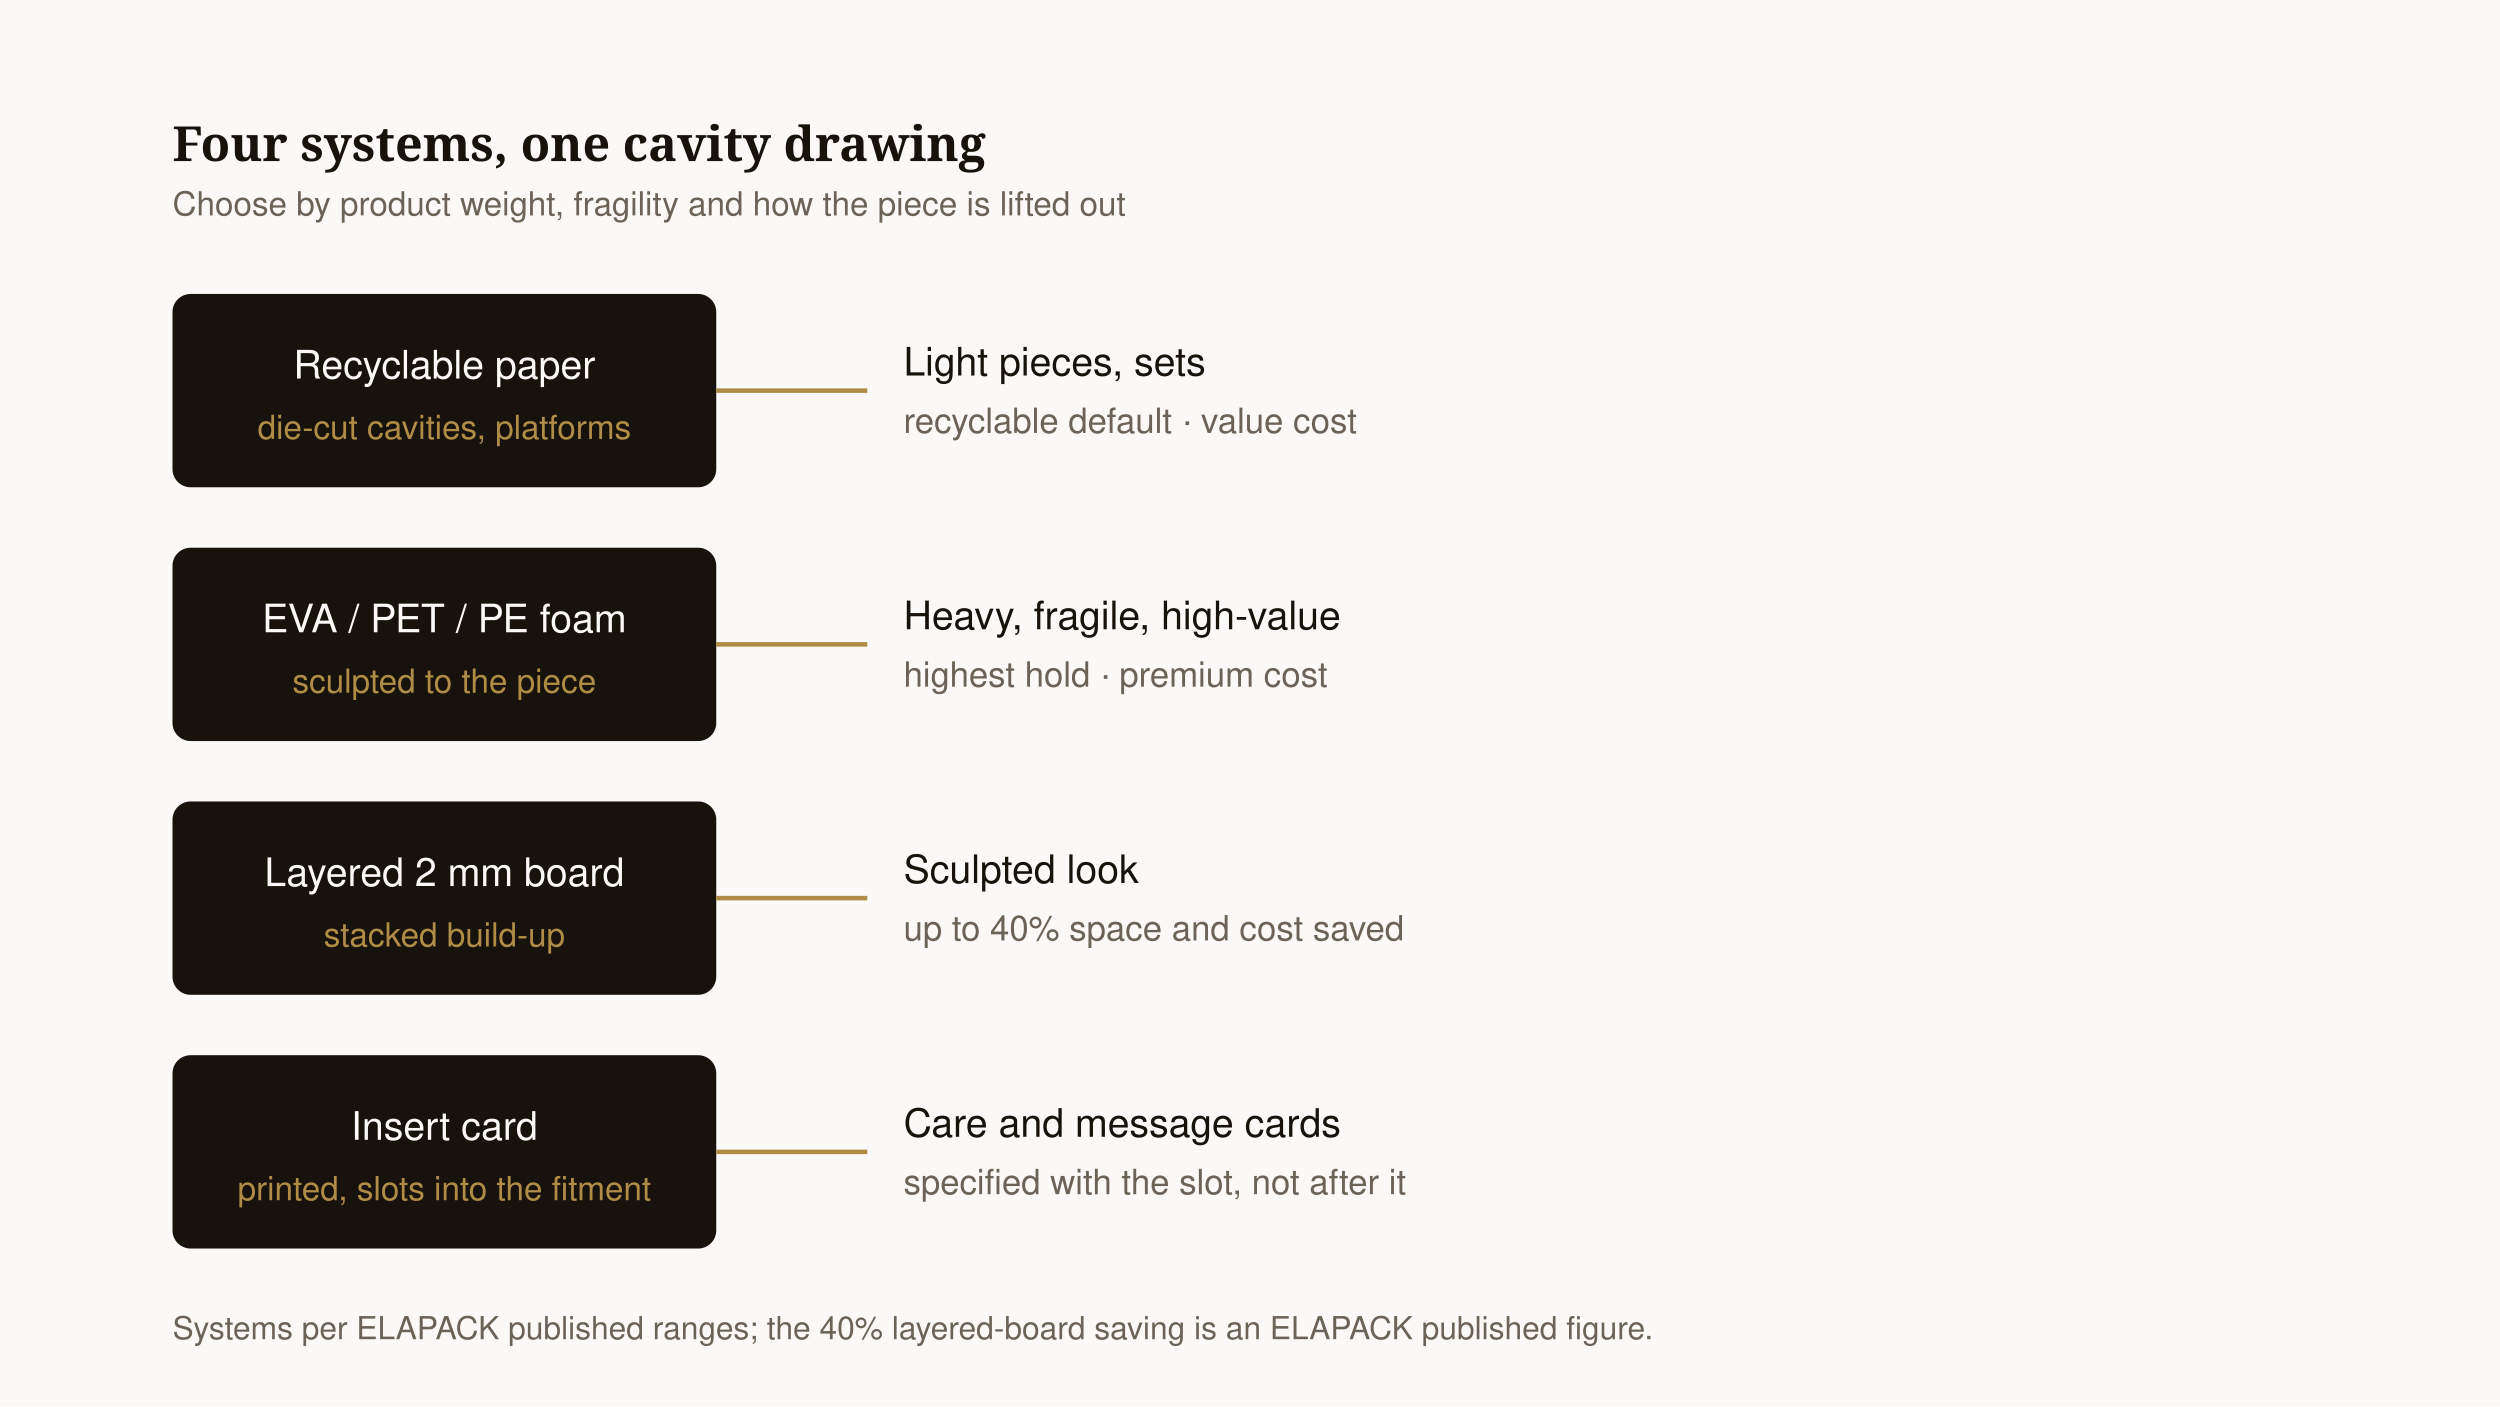
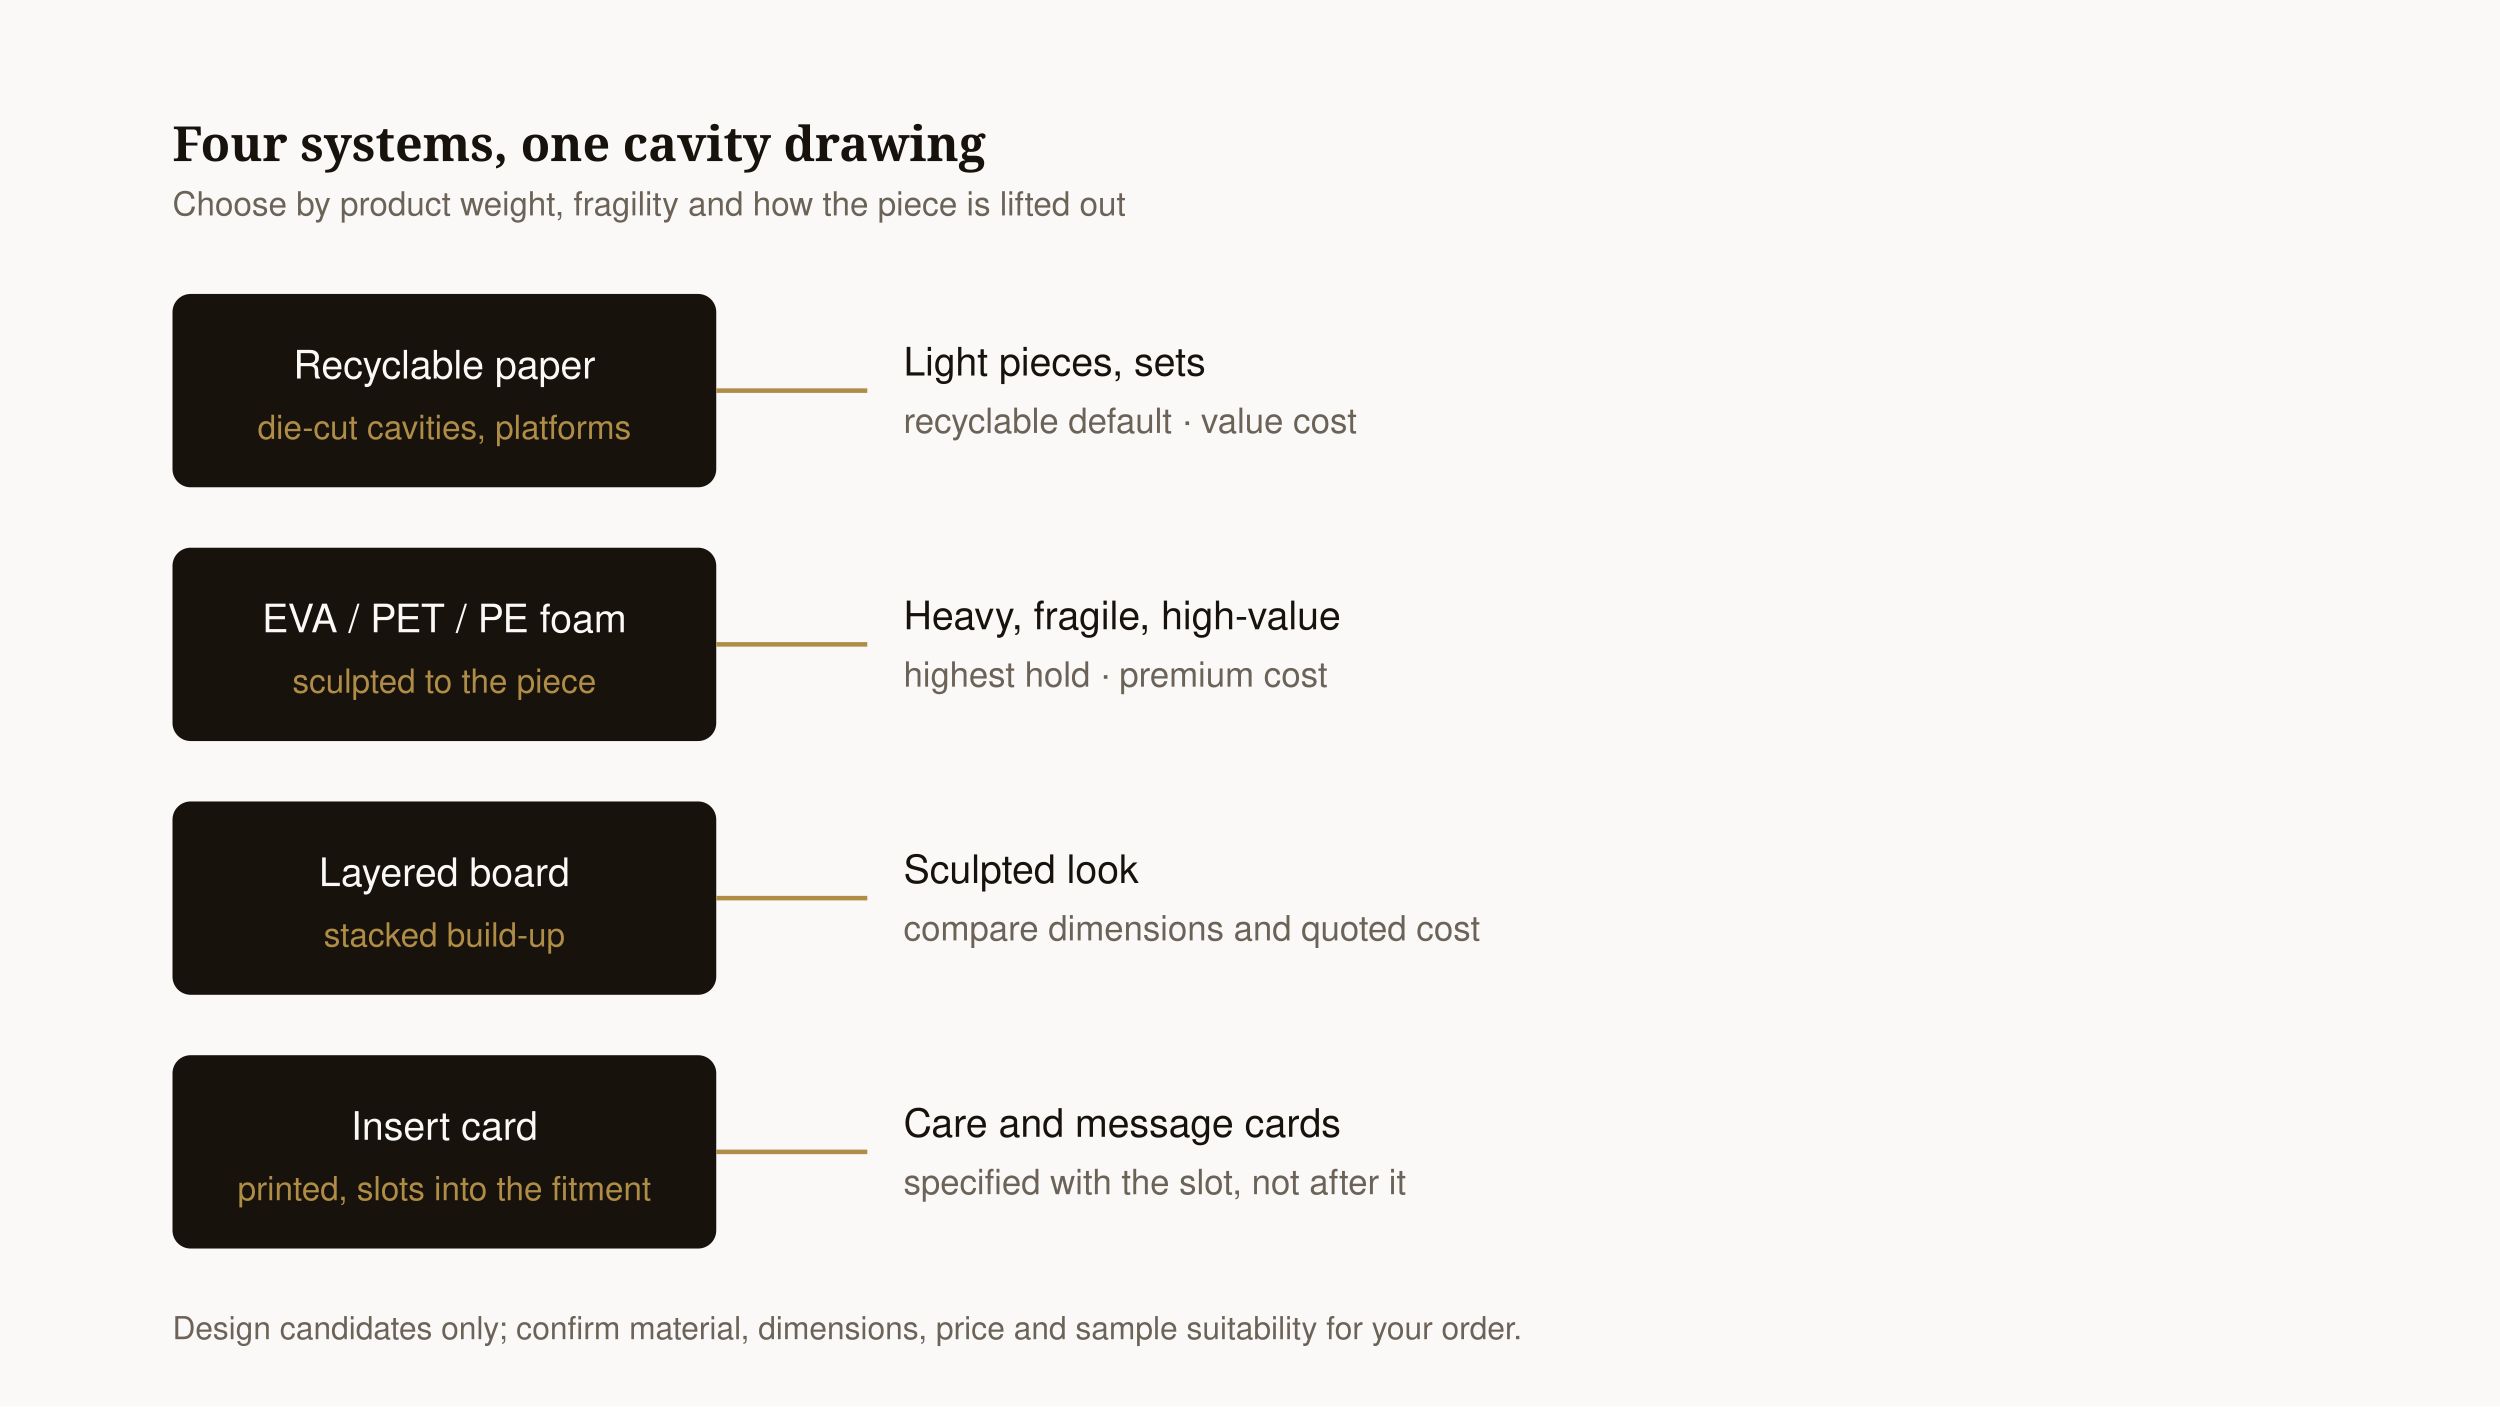
<svg xmlns="http://www.w3.org/2000/svg" viewBox="0 0 1200 675" width="1200" height="675" role="img" aria-label="Four insert systems compared: die-cut EVA foam, recyclable paper cavities, layered board and printed insert cards, with positioning and cost">
  <rect width="1200" height="675" fill="#faf9f7" />
  <g transform="translate(48 28) scale(1.45)">
    <text x="24" y="34" font-family="Georgia,serif" font-size="16" font-weight="600" fill="#18120c">Four systems, one cavity drawing</text>
    <text x="24" y="52" font-family="Helvetica,Arial,sans-serif" font-size="11" fill="#6b6258">Choose by product weight, fragility and how the piece is lifted out</text>
    <g font-family="Helvetica,Arial,sans-serif" font-size="13" fill="#18120c">
      <rect x="24" y="78" width="180" height="64" rx="6" fill="#18120c" />
      <text x="114" y="106" text-anchor="middle" fill="#faf9f7">Recyclable paper</text>
      <text x="114" y="126" text-anchor="middle" fill="#b08d46" font-size="11">die-cut cavities, platforms</text>
      <line x1="204" y1="110" x2="254" y2="110" stroke="#b08d46" stroke-width="1.5" />
      <text x="266" y="105">Light pieces, sets</text>
      <text x="266" y="124" fill="#6b6258" font-size="11.5">recyclable default · value cost</text>
      <rect x="24" y="162" width="180" height="64" rx="6" fill="#18120c" />
      <text x="114" y="190" text-anchor="middle" fill="#faf9f7">EVA / PET / PE foam</text>
      <text x="114" y="210" text-anchor="middle" fill="#b08d46" font-size="11">sculpted to the piece</text>
      <line x1="204" y1="194" x2="254" y2="194" stroke="#b08d46" stroke-width="1.5" />
      <text x="266" y="189">Heavy, fragile, high-value</text>
      <text x="266" y="208" fill="#6b6258" font-size="11.5">highest hold · premium cost</text>
      <rect x="24" y="246" width="180" height="64" rx="6" fill="#18120c" />
-       <text x="114" y="274" text-anchor="middle" fill="#faf9f7">Layered 2 mm board</text>
+       <text x="114" y="274" text-anchor="middle" fill="#faf9f7">Layered board</text>
      <text x="114" y="294" text-anchor="middle" fill="#b08d46" font-size="11">stacked build-up</text>
      <line x1="204" y1="278" x2="254" y2="278" stroke="#b08d46" stroke-width="1.5" />
      <text x="266" y="273">Sculpted look</text>
-       <text x="266" y="292" fill="#6b6258" font-size="11.5">up to 40% space and cost saved</text>
+       <text x="266" y="292" fill="#6b6258" font-size="11.5">compare dimensions and quoted cost</text>
      <rect x="24" y="330" width="180" height="64" rx="6" fill="#18120c" />
      <text x="114" y="358" text-anchor="middle" fill="#faf9f7">Insert card</text>
      <text x="114" y="378" text-anchor="middle" fill="#b08d46" font-size="11">printed, slots into the fitment</text>
      <line x1="204" y1="362" x2="254" y2="362" stroke="#b08d46" stroke-width="1.5" />
      <text x="266" y="357">Care and message cards</text>
      <text x="266" y="376" fill="#6b6258" font-size="11.5">specified with the slot, not after it</text>
    </g>
-     <text x="24" y="424" font-family="Helvetica,Arial,sans-serif" font-size="10.5" fill="#6b6258">Systems per ELAPACK published ranges; the 40% layered-board saving is an ELAPACK published figure.</text>
+     <text x="24" y="424" font-family="Helvetica,Arial,sans-serif" font-size="10.5" fill="#6b6258">Design candidates only; confirm material, dimensions, price and sample suitability for your order.</text>
  </g>
</svg>
